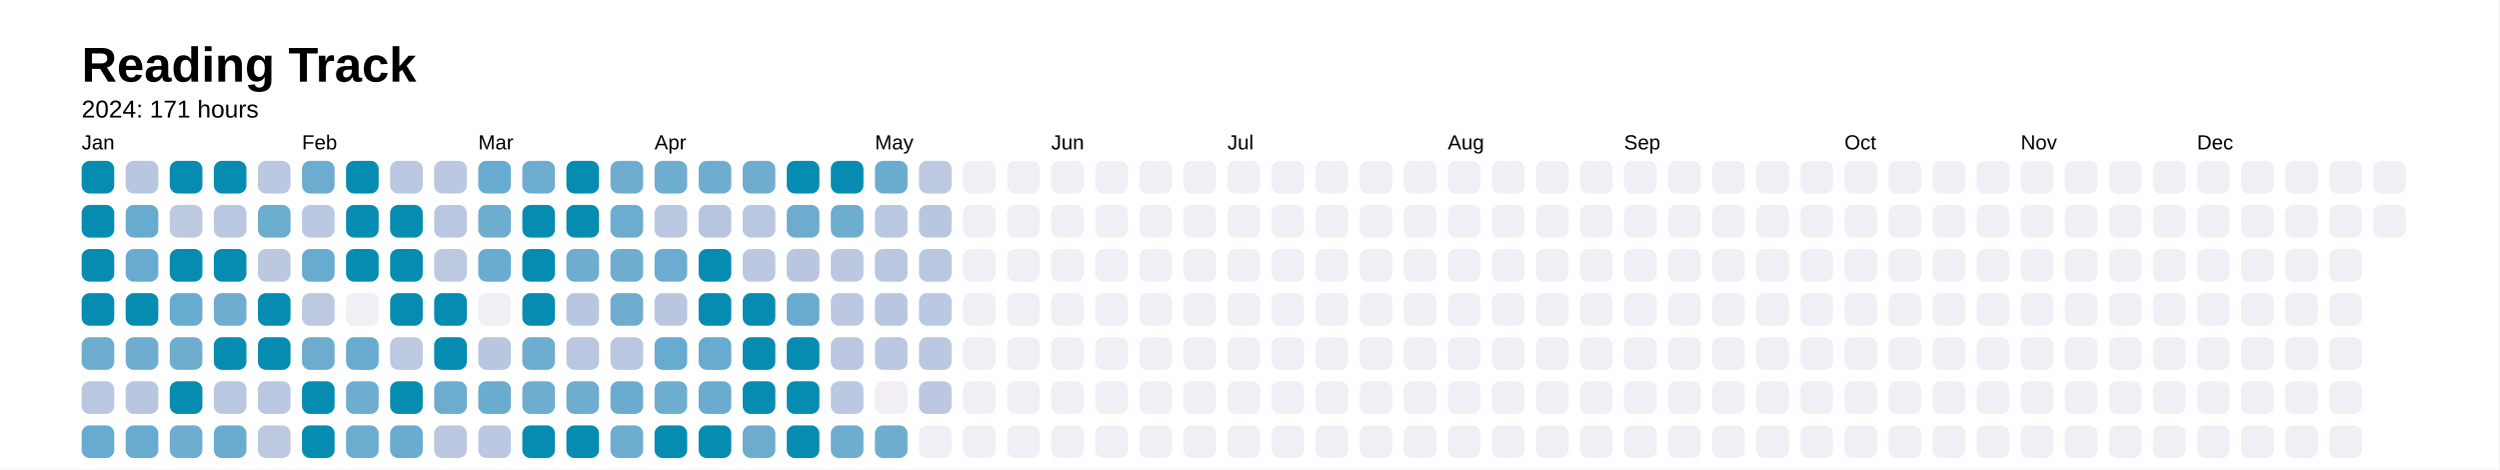
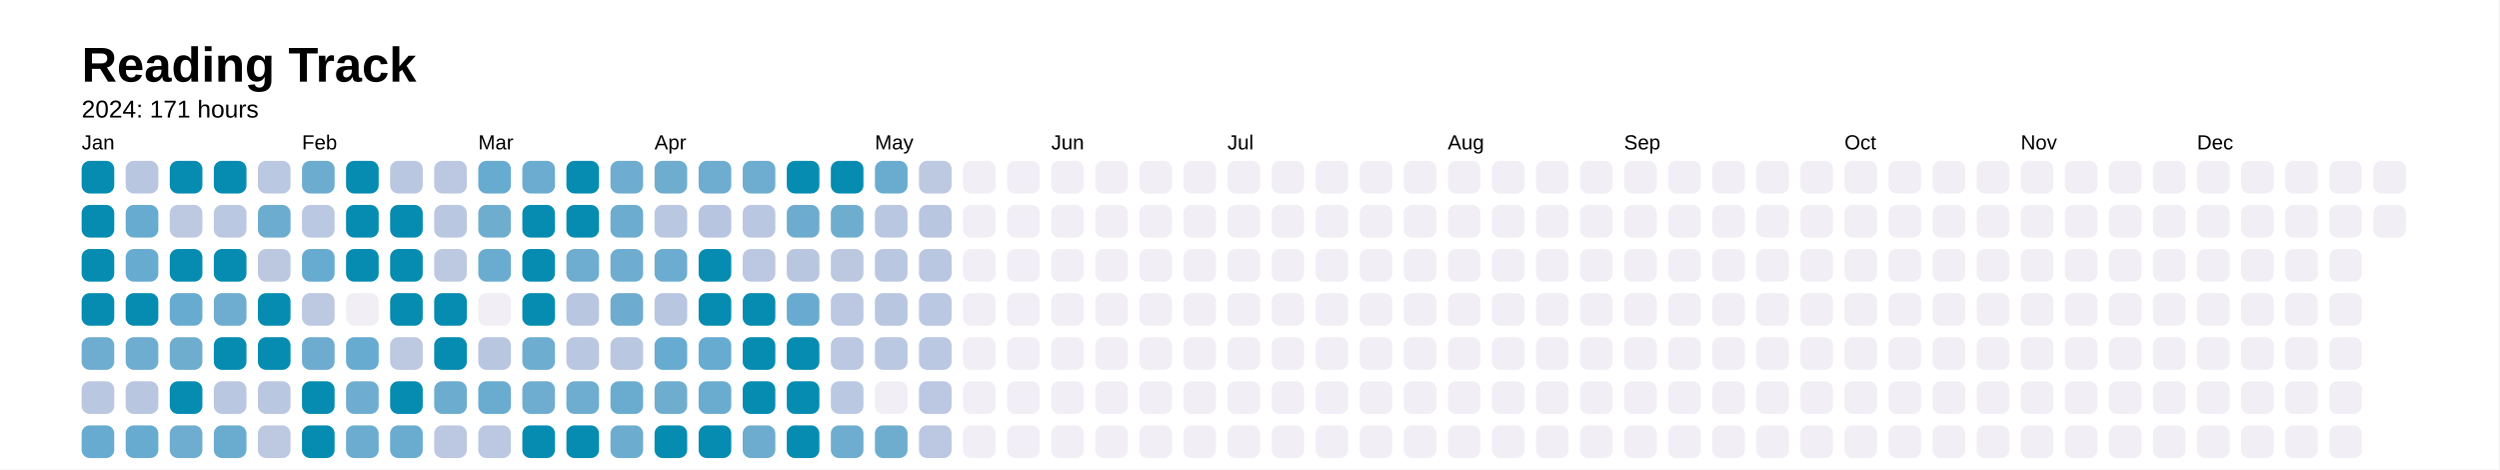
<svg xmlns="http://www.w3.org/2000/svg" baseProfile="full" height="57.5mm" version="1.1" viewBox="0,0,306.2,57.5" width="306.2mm">
  <defs />
  <rect fill="#FFFFFF" height="57.5" width="306.2" x="0" y="0" />
  <text fill="#000000" style="font-size:6px; font-family:Arial; font-weight:bold;" x="10" y="10">Reading Track</text>
  <text fill="#000000" style="font-size:3px; font-family:Arial;" x="10" y="14.4">2024: 171 hours</text>
  <text fill="#000000" style="font-size:2.5px; font-family:Arial" x="10" y="18.3">Jan</text>
  <rect fill="#058cb0" height="4" rx="1" ry="1" width="4" x="10" y="19.7" />
  <rect fill="#058cb0" height="4" rx="1" ry="1" width="4" x="10" y="25.1" />
  <rect fill="#058cb0" height="4" rx="1" ry="1" width="4" x="10" y="30.5" />
  <rect fill="#058cb0" height="4" rx="1" ry="1" width="4" x="10" y="35.9" />
  <rect fill="#6eadcf" height="4" rx="1" ry="1" width="4" x="10" y="41.3" />
  <rect fill="#bac7e0" height="4" rx="1" ry="1" width="4" x="10" y="46.7" />
  <rect fill="#67abd0" height="4" rx="1" ry="1" width="4" x="10" y="52.1" />
  <rect fill="#b8c6e0" height="4" rx="1" ry="1" width="4" x="15.4" y="19.7" />
  <rect fill="#68abd0" height="4" rx="1" ry="1" width="4" x="15.4" y="25.1" />
  <rect fill="#67abd0" height="4" rx="1" ry="1" width="4" x="15.4" y="30.5" />
  <rect fill="#058cb0" height="4" rx="1" ry="1" width="4" x="15.4" y="35.9" />
  <rect fill="#6eadcf" height="4" rx="1" ry="1" width="4" x="15.4" y="41.3" />
  <rect fill="#b9c6e0" height="4" rx="1" ry="1" width="4" x="15.4" y="46.7" />
  <rect fill="#67abd0" height="4" rx="1" ry="1" width="4" x="15.4" y="52.1" />
  <rect fill="#058cb0" height="4" rx="1" ry="1" width="4" x="20.8" y="19.7" />
  <rect fill="#bcc9e1" height="4" rx="1" ry="1" width="4" x="20.8" y="25.1" />
  <rect fill="#058cb0" height="4" rx="1" ry="1" width="4" x="20.8" y="30.5" />
  <rect fill="#68abd0" height="4" rx="1" ry="1" width="4" x="20.8" y="35.9" />
  <rect fill="#6fadcf" height="4" rx="1" ry="1" width="4" x="20.8" y="41.3" />
  <rect fill="#058cb0" height="4" rx="1" ry="1" width="4" x="20.8" y="46.7" />
  <rect fill="#6eadcf" height="4" rx="1" ry="1" width="4" x="20.8" y="52.1" />
  <rect fill="#058cb0" height="4" rx="1" ry="1" width="4" x="26.2" y="19.7" />
  <rect fill="#bbc8e1" height="4" rx="1" ry="1" width="4" x="26.2" y="25.1" />
  <rect fill="#058cb0" height="4" rx="1" ry="1" width="4" x="26.2" y="30.5" />
  <rect fill="#6eadcf" height="4" rx="1" ry="1" width="4" x="26.2" y="35.9" />
  <rect fill="#058cb0" height="4" rx="1" ry="1" width="4" x="26.2" y="41.3" />
  <rect fill="#b9c7e0" height="4" rx="1" ry="1" width="4" x="26.2" y="46.7" />
  <rect fill="#6aacd0" height="4" rx="1" ry="1" width="4" x="26.2" y="52.1" />
  <rect fill="#bbc8e1" height="4" rx="1" ry="1" width="4" x="31.6" y="19.7" />
  <rect fill="#6caccf" height="4" rx="1" ry="1" width="4" x="31.6" y="25.1" />
  <rect fill="#bbc8e0" height="4" rx="1" ry="1" width="4" x="31.6" y="30.5" />
  <rect fill="#058cb0" height="4" rx="1" ry="1" width="4" x="31.6" y="35.9" />
  <rect fill="#058cb0" height="4" rx="1" ry="1" width="4" x="31.6" y="41.3" />
  <rect fill="#bac7e0" height="4" rx="1" ry="1" width="4" x="31.6" y="46.7" />
  <rect fill="#bcc9e1" height="4" rx="1" ry="1" width="4" x="31.6" y="52.1" />
  <text fill="#000000" style="font-size:2.5px; font-family:Arial" x="37.0" y="18.3">Feb</text>
  <rect fill="#6caccf" height="4" rx="1" ry="1" width="4" x="37.0" y="19.7" />
  <rect fill="#bbc8e1" height="4" rx="1" ry="1" width="4" x="37.0" y="25.1" />
  <rect fill="#68abd0" height="4" rx="1" ry="1" width="4" x="37.0" y="30.5" />
  <rect fill="#bdc9e1" height="4" rx="1" ry="1" width="4" x="37.0" y="35.9" />
  <rect fill="#6daccf" height="4" rx="1" ry="1" width="4" x="37.0" y="41.3" />
  <rect fill="#058cb0" height="4" rx="1" ry="1" width="4" x="37.0" y="46.7" />
  <rect fill="#058cb0" height="4" rx="1" ry="1" width="4" x="37.0" y="52.1" />
  <rect fill="#058cb0" height="4" rx="1" ry="1" width="4" x="42.4" y="19.7" />
  <rect fill="#058cb0" height="4" rx="1" ry="1" width="4" x="42.4" y="25.1" />
  <rect fill="#058cb0" height="4" rx="1" ry="1" width="4" x="42.4" y="30.5" />
  <rect fill="#f1eef6" height="4" rx="1" ry="1" width="4" x="42.4" y="35.9" />
  <rect fill="#67abd0" height="4" rx="1" ry="1" width="4" x="42.4" y="41.3" />
  <rect fill="#6eadcf" height="4" rx="1" ry="1" width="4" x="42.4" y="46.7" />
  <rect fill="#6baccf" height="4" rx="1" ry="1" width="4" x="42.4" y="52.1" />
  <rect fill="#bac7e0" height="4" rx="1" ry="1" width="4" x="47.8" y="19.7" />
  <rect fill="#058cb0" height="4" rx="1" ry="1" width="4" x="47.8" y="25.1" />
  <rect fill="#058cb0" height="4" rx="1" ry="1" width="4" x="47.8" y="30.5" />
  <rect fill="#058cb0" height="4" rx="1" ry="1" width="4" x="47.8" y="35.9" />
  <rect fill="#bdc9e1" height="4" rx="1" ry="1" width="4" x="47.8" y="41.3" />
  <rect fill="#058cb0" height="4" rx="1" ry="1" width="4" x="47.8" y="46.7" />
  <rect fill="#6aacd0" height="4" rx="1" ry="1" width="4" x="47.8" y="52.1" />
  <rect fill="#bcc8e1" height="4" rx="1" ry="1" width="4" x="53.2" y="19.7" />
  <rect fill="#bac7e0" height="4" rx="1" ry="1" width="4" x="53.2" y="25.1" />
  <rect fill="#bdc9e1" height="4" rx="1" ry="1" width="4" x="53.2" y="30.5" />
  <rect fill="#058cb0" height="4" rx="1" ry="1" width="4" x="53.2" y="35.9" />
  <rect fill="#058cb0" height="4" rx="1" ry="1" width="4" x="53.2" y="41.3" />
  <rect fill="#6caccf" height="4" rx="1" ry="1" width="4" x="53.2" y="46.7" />
  <rect fill="#bcc8e1" height="4" rx="1" ry="1" width="4" x="53.2" y="52.1" />
  <text fill="#000000" style="font-size:2.5px; font-family:Arial" x="58.6" y="18.3">Mar</text>
  <rect fill="#68abd0" height="4" rx="1" ry="1" width="4" x="58.6" y="19.7" />
  <rect fill="#6fadcf" height="4" rx="1" ry="1" width="4" x="58.6" y="25.1" />
  <rect fill="#69acd0" height="4" rx="1" ry="1" width="4" x="58.6" y="30.5" />
  <rect fill="#f1eef6" height="4" rx="1" ry="1" width="4" x="58.6" y="35.9" />
  <rect fill="#b9c6e0" height="4" rx="1" ry="1" width="4" x="58.6" y="41.3" />
  <rect fill="#69acd0" height="4" rx="1" ry="1" width="4" x="58.6" y="46.7" />
  <rect fill="#bcc8e1" height="4" rx="1" ry="1" width="4" x="58.6" y="52.1" />
  <rect fill="#6bacd0" height="4" rx="1" ry="1" width="4" x="64" y="19.7" />
  <rect fill="#058cb0" height="4" rx="1" ry="1" width="4" x="64" y="25.1" />
  <rect fill="#058cb0" height="4" rx="1" ry="1" width="4" x="64" y="30.5" />
  <rect fill="#058cb0" height="4" rx="1" ry="1" width="4" x="64" y="35.9" />
  <rect fill="#6dadcf" height="4" rx="1" ry="1" width="4" x="64" y="41.3" />
  <rect fill="#6eadcf" height="4" rx="1" ry="1" width="4" x="64" y="46.7" />
  <rect fill="#058cb0" height="4" rx="1" ry="1" width="4" x="64" y="52.1" />
  <rect fill="#058cb0" height="4" rx="1" ry="1" width="4" x="69.4" y="19.7" />
  <rect fill="#058cb0" height="4" rx="1" ry="1" width="4" x="69.4" y="25.1" />
  <rect fill="#6eadcf" height="4" rx="1" ry="1" width="4" x="69.4" y="30.5" />
  <rect fill="#b9c6e0" height="4" rx="1" ry="1" width="4" x="69.4" y="35.9" />
  <rect fill="#bac7e0" height="4" rx="1" ry="1" width="4" x="69.4" y="41.3" />
  <rect fill="#6eadcf" height="4" rx="1" ry="1" width="4" x="69.4" y="46.7" />
  <rect fill="#058cb0" height="4" rx="1" ry="1" width="4" x="69.4" y="52.1" />
  <rect fill="#6eadcf" height="4" rx="1" ry="1" width="4" x="74.8" y="19.7" />
  <rect fill="#6baccf" height="4" rx="1" ry="1" width="4" x="74.8" y="25.1" />
  <rect fill="#6eadcf" height="4" rx="1" ry="1" width="4" x="74.8" y="30.5" />
  <rect fill="#6daccf" height="4" rx="1" ry="1" width="4" x="74.8" y="35.9" />
  <rect fill="#bac7e0" height="4" rx="1" ry="1" width="4" x="74.8" y="41.3" />
  <rect fill="#69acd0" height="4" rx="1" ry="1" width="4" x="74.8" y="46.7" />
  <rect fill="#6caccf" height="4" rx="1" ry="1" width="4" x="74.8" y="52.1" />
  <text fill="#000000" style="font-size:2.5px; font-family:Arial" x="80.2" y="18.3">Apr</text>
  <rect fill="#6fadcf" height="4" rx="1" ry="1" width="4" x="80.2" y="19.7" />
  <rect fill="#bac7e0" height="4" rx="1" ry="1" width="4" x="80.2" y="25.1" />
  <rect fill="#6bacd0" height="4" rx="1" ry="1" width="4" x="80.2" y="30.5" />
  <rect fill="#b8c6e0" height="4" rx="1" ry="1" width="4" x="80.2" y="35.9" />
  <rect fill="#67abd0" height="4" rx="1" ry="1" width="4" x="80.2" y="41.3" />
  <rect fill="#6fadcf" height="4" rx="1" ry="1" width="4" x="80.2" y="46.7" />
  <rect fill="#058cb0" height="4" rx="1" ry="1" width="4" x="80.2" y="52.1" />
  <rect fill="#6eadcf" height="4" rx="1" ry="1" width="4" x="85.6" y="19.7" />
  <rect fill="#b7c5e0" height="4" rx="1" ry="1" width="4" x="85.6" y="25.1" />
  <rect fill="#058cb0" height="4" rx="1" ry="1" width="4" x="85.6" y="30.5" />
  <rect fill="#058cb0" height="4" rx="1" ry="1" width="4" x="85.6" y="35.9" />
  <rect fill="#67abd0" height="4" rx="1" ry="1" width="4" x="85.6" y="41.3" />
  <rect fill="#6aacd0" height="4" rx="1" ry="1" width="4" x="85.6" y="46.7" />
  <rect fill="#058cb0" height="4" rx="1" ry="1" width="4" x="85.6" y="52.1" />
  <rect fill="#6eadcf" height="4" rx="1" ry="1" width="4" x="91" y="19.7" />
  <rect fill="#bac7e0" height="4" rx="1" ry="1" width="4" x="91" y="25.1" />
  <rect fill="#bcc8e1" height="4" rx="1" ry="1" width="4" x="91" y="30.5" />
  <rect fill="#058cb0" height="4" rx="1" ry="1" width="4" x="91" y="35.9" />
  <rect fill="#058cb0" height="4" rx="1" ry="1" width="4" x="91" y="41.3" />
  <rect fill="#058cb0" height="4" rx="1" ry="1" width="4" x="91" y="46.7" />
  <rect fill="#6daccf" height="4" rx="1" ry="1" width="4" x="91" y="52.1" />
  <rect fill="#058cb0" height="4" rx="1" ry="1" width="4" x="96.4" y="19.7" />
  <rect fill="#6daccf" height="4" rx="1" ry="1" width="4" x="96.4" y="25.1" />
  <rect fill="#b9c6e0" height="4" rx="1" ry="1" width="4" x="96.4" y="30.5" />
  <rect fill="#69abd0" height="4" rx="1" ry="1" width="4" x="96.4" y="35.9" />
  <rect fill="#058cb0" height="4" rx="1" ry="1" width="4" x="96.4" y="41.3" />
  <rect fill="#058cb0" height="4" rx="1" ry="1" width="4" x="96.4" y="46.7" />
  <rect fill="#058cb0" height="4" rx="1" ry="1" width="4" x="96.4" y="52.1" />
  <rect fill="#058cb0" height="4" rx="1" ry="1" width="4" x="101.8" y="19.7" />
  <rect fill="#6fadcf" height="4" rx="1" ry="1" width="4" x="101.8" y="25.1" />
  <rect fill="#bbc8e0" height="4" rx="1" ry="1" width="4" x="101.8" y="30.5" />
  <rect fill="#bcc8e1" height="4" rx="1" ry="1" width="4" x="101.8" y="35.9" />
  <rect fill="#bcc8e1" height="4" rx="1" ry="1" width="4" x="101.8" y="41.3" />
  <rect fill="#bbc8e1" height="4" rx="1" ry="1" width="4" x="101.8" y="46.7" />
  <rect fill="#6eadcf" height="4" rx="1" ry="1" width="4" x="101.8" y="52.1" />
  <text fill="#000000" style="font-size:2.5px; font-family:Arial" x="107.2" y="18.3">May</text>
  <rect fill="#6aacd0" height="4" rx="1" ry="1" width="4" x="107.2" y="19.7" />
  <rect fill="#bac7e0" height="4" rx="1" ry="1" width="4" x="107.2" y="25.1" />
  <rect fill="#bac7e0" height="4" rx="1" ry="1" width="4" x="107.2" y="30.5" />
  <rect fill="#b8c6e0" height="4" rx="1" ry="1" width="4" x="107.2" y="35.9" />
  <rect fill="#bbc8e1" height="4" rx="1" ry="1" width="4" x="107.2" y="41.3" />
  <rect fill="#f1eef6" height="4" rx="1" ry="1" width="4" x="107.2" y="46.7" />
  <rect fill="#6fadcf" height="4" rx="1" ry="1" width="4" x="107.2" y="52.1" />
  <rect fill="#bdc9e1" height="4" rx="1" ry="1" width="4" x="112.6" y="19.7" />
  <rect fill="#b8c6e0" height="4" rx="1" ry="1" width="4" x="112.6" y="25.1" />
  <rect fill="#bac7e0" height="4" rx="1" ry="1" width="4" x="112.6" y="30.5" />
  <rect fill="#bbc8e1" height="4" rx="1" ry="1" width="4" x="112.6" y="35.9" />
  <rect fill="#bbc8e1" height="4" rx="1" ry="1" width="4" x="112.6" y="41.3" />
  <rect fill="#bcc8e1" height="4" rx="1" ry="1" width="4" x="112.6" y="46.7" />
-   <rect fill="#f1eef6" height="4" rx="1" ry="1" width="4" x="112.6" y="52.1" />
+   <rect fill="#bcc8e1" height="4" rx="1" ry="1" width="4" x="112.6" y="52.1" />
  <rect fill="#f1eef6" height="4" rx="1" ry="1" width="4" x="118" y="19.7" />
  <rect fill="#f1eef6" height="4" rx="1" ry="1" width="4" x="118" y="25.1" />
  <rect fill="#f1eef6" height="4" rx="1" ry="1" width="4" x="118" y="30.5" />
  <rect fill="#f1eef6" height="4" rx="1" ry="1" width="4" x="118" y="35.9" />
  <rect fill="#f1eef6" height="4" rx="1" ry="1" width="4" x="118" y="41.3" />
  <rect fill="#f1eef6" height="4" rx="1" ry="1" width="4" x="118" y="46.7" />
  <rect fill="#f1eef6" height="4" rx="1" ry="1" width="4" x="118" y="52.1" />
  <rect fill="#f1eef6" height="4" rx="1" ry="1" width="4" x="123.4" y="19.7" />
  <rect fill="#f1eef6" height="4" rx="1" ry="1" width="4" x="123.4" y="25.1" />
  <rect fill="#f1eef6" height="4" rx="1" ry="1" width="4" x="123.4" y="30.5" />
  <rect fill="#f1eef6" height="4" rx="1" ry="1" width="4" x="123.4" y="35.9" />
  <rect fill="#f1eef6" height="4" rx="1" ry="1" width="4" x="123.4" y="41.3" />
  <rect fill="#f1eef6" height="4" rx="1" ry="1" width="4" x="123.4" y="46.7" />
  <rect fill="#f1eef6" height="4" rx="1" ry="1" width="4" x="123.4" y="52.1" />
  <text fill="#000000" style="font-size:2.5px; font-family:Arial" x="128.8" y="18.3">Jun</text>
  <rect fill="#f1eef6" height="4" rx="1" ry="1" width="4" x="128.8" y="19.7" />
  <rect fill="#f1eef6" height="4" rx="1" ry="1" width="4" x="128.8" y="25.1" />
  <rect fill="#f1eef6" height="4" rx="1" ry="1" width="4" x="128.8" y="30.5" />
  <rect fill="#f1eef6" height="4" rx="1" ry="1" width="4" x="128.8" y="35.9" />
  <rect fill="#f1eef6" height="4" rx="1" ry="1" width="4" x="128.8" y="41.3" />
  <rect fill="#f1eef6" height="4" rx="1" ry="1" width="4" x="128.8" y="46.7" />
  <rect fill="#f1eef6" height="4" rx="1" ry="1" width="4" x="128.8" y="52.1" />
  <rect fill="#f1eef6" height="4" rx="1" ry="1" width="4" x="134.2" y="19.7" />
  <rect fill="#f1eef6" height="4" rx="1" ry="1" width="4" x="134.2" y="25.1" />
  <rect fill="#f1eef6" height="4" rx="1" ry="1" width="4" x="134.2" y="30.5" />
  <rect fill="#f1eef6" height="4" rx="1" ry="1" width="4" x="134.2" y="35.9" />
  <rect fill="#f1eef6" height="4" rx="1" ry="1" width="4" x="134.2" y="41.3" />
  <rect fill="#f1eef6" height="4" rx="1" ry="1" width="4" x="134.2" y="46.7" />
  <rect fill="#f1eef6" height="4" rx="1" ry="1" width="4" x="134.2" y="52.1" />
  <rect fill="#f1eef6" height="4" rx="1" ry="1" width="4" x="139.6" y="19.7" />
  <rect fill="#f1eef6" height="4" rx="1" ry="1" width="4" x="139.6" y="25.1" />
  <rect fill="#f1eef6" height="4" rx="1" ry="1" width="4" x="139.6" y="30.5" />
  <rect fill="#f1eef6" height="4" rx="1" ry="1" width="4" x="139.6" y="35.9" />
  <rect fill="#f1eef6" height="4" rx="1" ry="1" width="4" x="139.6" y="41.3" />
  <rect fill="#f1eef6" height="4" rx="1" ry="1" width="4" x="139.6" y="46.7" />
  <rect fill="#f1eef6" height="4" rx="1" ry="1" width="4" x="139.6" y="52.1" />
  <rect fill="#f1eef6" height="4" rx="1" ry="1" width="4" x="145" y="19.7" />
  <rect fill="#f1eef6" height="4" rx="1" ry="1" width="4" x="145" y="25.1" />
  <rect fill="#f1eef6" height="4" rx="1" ry="1" width="4" x="145" y="30.5" />
  <rect fill="#f1eef6" height="4" rx="1" ry="1" width="4" x="145" y="35.9" />
  <rect fill="#f1eef6" height="4" rx="1" ry="1" width="4" x="145" y="41.3" />
  <rect fill="#f1eef6" height="4" rx="1" ry="1" width="4" x="145" y="46.7" />
  <rect fill="#f1eef6" height="4" rx="1" ry="1" width="4" x="145" y="52.1" />
  <text fill="#000000" style="font-size:2.5px; font-family:Arial" x="150.4" y="18.3">Jul</text>
  <rect fill="#f1eef6" height="4" rx="1" ry="1" width="4" x="150.4" y="19.7" />
  <rect fill="#f1eef6" height="4" rx="1" ry="1" width="4" x="150.4" y="25.1" />
  <rect fill="#f1eef6" height="4" rx="1" ry="1" width="4" x="150.4" y="30.5" />
  <rect fill="#f1eef6" height="4" rx="1" ry="1" width="4" x="150.4" y="35.9" />
  <rect fill="#f1eef6" height="4" rx="1" ry="1" width="4" x="150.4" y="41.3" />
  <rect fill="#f1eef6" height="4" rx="1" ry="1" width="4" x="150.4" y="46.7" />
  <rect fill="#f1eef6" height="4" rx="1" ry="1" width="4" x="150.4" y="52.1" />
  <rect fill="#f1eef6" height="4" rx="1" ry="1" width="4" x="155.8" y="19.7" />
  <rect fill="#f1eef6" height="4" rx="1" ry="1" width="4" x="155.8" y="25.1" />
  <rect fill="#f1eef6" height="4" rx="1" ry="1" width="4" x="155.8" y="30.5" />
  <rect fill="#f1eef6" height="4" rx="1" ry="1" width="4" x="155.8" y="35.9" />
  <rect fill="#f1eef6" height="4" rx="1" ry="1" width="4" x="155.8" y="41.3" />
  <rect fill="#f1eef6" height="4" rx="1" ry="1" width="4" x="155.8" y="46.7" />
  <rect fill="#f1eef6" height="4" rx="1" ry="1" width="4" x="155.8" y="52.1" />
  <rect fill="#f1eef6" height="4" rx="1" ry="1" width="4" x="161.2" y="19.7" />
  <rect fill="#f1eef6" height="4" rx="1" ry="1" width="4" x="161.2" y="25.1" />
  <rect fill="#f1eef6" height="4" rx="1" ry="1" width="4" x="161.2" y="30.5" />
  <rect fill="#f1eef6" height="4" rx="1" ry="1" width="4" x="161.2" y="35.9" />
  <rect fill="#f1eef6" height="4" rx="1" ry="1" width="4" x="161.2" y="41.3" />
  <rect fill="#f1eef6" height="4" rx="1" ry="1" width="4" x="161.2" y="46.7" />
  <rect fill="#f1eef6" height="4" rx="1" ry="1" width="4" x="161.2" y="52.1" />
  <rect fill="#f1eef6" height="4" rx="1" ry="1" width="4" x="166.6" y="19.7" />
  <rect fill="#f1eef6" height="4" rx="1" ry="1" width="4" x="166.6" y="25.1" />
  <rect fill="#f1eef6" height="4" rx="1" ry="1" width="4" x="166.6" y="30.5" />
  <rect fill="#f1eef6" height="4" rx="1" ry="1" width="4" x="166.6" y="35.9" />
  <rect fill="#f1eef6" height="4" rx="1" ry="1" width="4" x="166.6" y="41.3" />
  <rect fill="#f1eef6" height="4" rx="1" ry="1" width="4" x="166.6" y="46.7" />
  <rect fill="#f1eef6" height="4" rx="1" ry="1" width="4" x="166.6" y="52.1" />
  <rect fill="#f1eef6" height="4" rx="1" ry="1" width="4" x="172" y="19.7" />
  <rect fill="#f1eef6" height="4" rx="1" ry="1" width="4" x="172" y="25.1" />
  <rect fill="#f1eef6" height="4" rx="1" ry="1" width="4" x="172" y="30.5" />
  <rect fill="#f1eef6" height="4" rx="1" ry="1" width="4" x="172" y="35.9" />
  <rect fill="#f1eef6" height="4" rx="1" ry="1" width="4" x="172" y="41.3" />
  <rect fill="#f1eef6" height="4" rx="1" ry="1" width="4" x="172" y="46.7" />
  <rect fill="#f1eef6" height="4" rx="1" ry="1" width="4" x="172" y="52.1" />
  <text fill="#000000" style="font-size:2.5px; font-family:Arial" x="177.4" y="18.3">Aug</text>
  <rect fill="#f1eef6" height="4" rx="1" ry="1" width="4" x="177.4" y="19.7" />
  <rect fill="#f1eef6" height="4" rx="1" ry="1" width="4" x="177.4" y="25.1" />
  <rect fill="#f1eef6" height="4" rx="1" ry="1" width="4" x="177.4" y="30.5" />
  <rect fill="#f1eef6" height="4" rx="1" ry="1" width="4" x="177.4" y="35.9" />
  <rect fill="#f1eef6" height="4" rx="1" ry="1" width="4" x="177.4" y="41.3" />
  <rect fill="#f1eef6" height="4" rx="1" ry="1" width="4" x="177.4" y="46.7" />
  <rect fill="#f1eef6" height="4" rx="1" ry="1" width="4" x="177.4" y="52.1" />
  <rect fill="#f1eef6" height="4" rx="1" ry="1" width="4" x="182.8" y="19.7" />
  <rect fill="#f1eef6" height="4" rx="1" ry="1" width="4" x="182.8" y="25.1" />
  <rect fill="#f1eef6" height="4" rx="1" ry="1" width="4" x="182.8" y="30.5" />
  <rect fill="#f1eef6" height="4" rx="1" ry="1" width="4" x="182.8" y="35.9" />
  <rect fill="#f1eef6" height="4" rx="1" ry="1" width="4" x="182.8" y="41.3" />
  <rect fill="#f1eef6" height="4" rx="1" ry="1" width="4" x="182.8" y="46.7" />
  <rect fill="#f1eef6" height="4" rx="1" ry="1" width="4" x="182.8" y="52.1" />
  <rect fill="#f1eef6" height="4" rx="1" ry="1" width="4" x="188.2" y="19.7" />
  <rect fill="#f1eef6" height="4" rx="1" ry="1" width="4" x="188.2" y="25.1" />
  <rect fill="#f1eef6" height="4" rx="1" ry="1" width="4" x="188.2" y="30.5" />
  <rect fill="#f1eef6" height="4" rx="1" ry="1" width="4" x="188.2" y="35.9" />
  <rect fill="#f1eef6" height="4" rx="1" ry="1" width="4" x="188.2" y="41.3" />
  <rect fill="#f1eef6" height="4" rx="1" ry="1" width="4" x="188.2" y="46.7" />
  <rect fill="#f1eef6" height="4" rx="1" ry="1" width="4" x="188.2" y="52.1" />
  <rect fill="#f1eef6" height="4" rx="1" ry="1" width="4" x="193.6" y="19.7" />
  <rect fill="#f1eef6" height="4" rx="1" ry="1" width="4" x="193.6" y="25.1" />
  <rect fill="#f1eef6" height="4" rx="1" ry="1" width="4" x="193.6" y="30.5" />
  <rect fill="#f1eef6" height="4" rx="1" ry="1" width="4" x="193.6" y="35.9" />
  <rect fill="#f1eef6" height="4" rx="1" ry="1" width="4" x="193.6" y="41.3" />
  <rect fill="#f1eef6" height="4" rx="1" ry="1" width="4" x="193.6" y="46.7" />
  <rect fill="#f1eef6" height="4" rx="1" ry="1" width="4" x="193.6" y="52.1" />
  <text fill="#000000" style="font-size:2.5px; font-family:Arial" x="199" y="18.3">Sep</text>
  <rect fill="#f1eef6" height="4" rx="1" ry="1" width="4" x="199" y="19.7" />
  <rect fill="#f1eef6" height="4" rx="1" ry="1" width="4" x="199" y="25.1" />
  <rect fill="#f1eef6" height="4" rx="1" ry="1" width="4" x="199" y="30.5" />
  <rect fill="#f1eef6" height="4" rx="1" ry="1" width="4" x="199" y="35.9" />
  <rect fill="#f1eef6" height="4" rx="1" ry="1" width="4" x="199" y="41.3" />
  <rect fill="#f1eef6" height="4" rx="1" ry="1" width="4" x="199" y="46.7" />
  <rect fill="#f1eef6" height="4" rx="1" ry="1" width="4" x="199" y="52.1" />
  <rect fill="#f1eef6" height="4" rx="1" ry="1" width="4" x="204.4" y="19.7" />
  <rect fill="#f1eef6" height="4" rx="1" ry="1" width="4" x="204.4" y="25.1" />
  <rect fill="#f1eef6" height="4" rx="1" ry="1" width="4" x="204.4" y="30.5" />
  <rect fill="#f1eef6" height="4" rx="1" ry="1" width="4" x="204.4" y="35.9" />
  <rect fill="#f1eef6" height="4" rx="1" ry="1" width="4" x="204.4" y="41.3" />
  <rect fill="#f1eef6" height="4" rx="1" ry="1" width="4" x="204.4" y="46.7" />
  <rect fill="#f1eef6" height="4" rx="1" ry="1" width="4" x="204.4" y="52.1" />
  <rect fill="#f1eef6" height="4" rx="1" ry="1" width="4" x="209.8" y="19.7" />
  <rect fill="#f1eef6" height="4" rx="1" ry="1" width="4" x="209.8" y="25.1" />
  <rect fill="#f1eef6" height="4" rx="1" ry="1" width="4" x="209.8" y="30.5" />
  <rect fill="#f1eef6" height="4" rx="1" ry="1" width="4" x="209.8" y="35.9" />
  <rect fill="#f1eef6" height="4" rx="1" ry="1" width="4" x="209.8" y="41.3" />
  <rect fill="#f1eef6" height="4" rx="1" ry="1" width="4" x="209.8" y="46.7" />
  <rect fill="#f1eef6" height="4" rx="1" ry="1" width="4" x="209.8" y="52.1" />
  <rect fill="#f1eef6" height="4" rx="1" ry="1" width="4" x="215.2" y="19.7" />
  <rect fill="#f1eef6" height="4" rx="1" ry="1" width="4" x="215.2" y="25.1" />
  <rect fill="#f1eef6" height="4" rx="1" ry="1" width="4" x="215.2" y="30.5" />
  <rect fill="#f1eef6" height="4" rx="1" ry="1" width="4" x="215.2" y="35.9" />
  <rect fill="#f1eef6" height="4" rx="1" ry="1" width="4" x="215.2" y="41.3" />
  <rect fill="#f1eef6" height="4" rx="1" ry="1" width="4" x="215.2" y="46.7" />
  <rect fill="#f1eef6" height="4" rx="1" ry="1" width="4" x="215.2" y="52.1" />
  <rect fill="#f1eef6" height="4" rx="1" ry="1" width="4" x="220.6" y="19.7" />
  <rect fill="#f1eef6" height="4" rx="1" ry="1" width="4" x="220.6" y="25.1" />
  <rect fill="#f1eef6" height="4" rx="1" ry="1" width="4" x="220.6" y="30.5" />
  <rect fill="#f1eef6" height="4" rx="1" ry="1" width="4" x="220.6" y="35.9" />
  <rect fill="#f1eef6" height="4" rx="1" ry="1" width="4" x="220.6" y="41.3" />
  <rect fill="#f1eef6" height="4" rx="1" ry="1" width="4" x="220.6" y="46.7" />
  <rect fill="#f1eef6" height="4" rx="1" ry="1" width="4" x="220.6" y="52.1" />
  <text fill="#000000" style="font-size:2.5px; font-family:Arial" x="226" y="18.3">Oct</text>
  <rect fill="#f1eef6" height="4" rx="1" ry="1" width="4" x="226" y="19.7" />
  <rect fill="#f1eef6" height="4" rx="1" ry="1" width="4" x="226" y="25.1" />
  <rect fill="#f1eef6" height="4" rx="1" ry="1" width="4" x="226" y="30.5" />
  <rect fill="#f1eef6" height="4" rx="1" ry="1" width="4" x="226" y="35.9" />
  <rect fill="#f1eef6" height="4" rx="1" ry="1" width="4" x="226" y="41.3" />
  <rect fill="#f1eef6" height="4" rx="1" ry="1" width="4" x="226" y="46.7" />
  <rect fill="#f1eef6" height="4" rx="1" ry="1" width="4" x="226" y="52.1" />
  <rect fill="#f1eef6" height="4" rx="1" ry="1" width="4" x="231.4" y="19.7" />
  <rect fill="#f1eef6" height="4" rx="1" ry="1" width="4" x="231.4" y="25.1" />
  <rect fill="#f1eef6" height="4" rx="1" ry="1" width="4" x="231.4" y="30.5" />
  <rect fill="#f1eef6" height="4" rx="1" ry="1" width="4" x="231.4" y="35.9" />
  <rect fill="#f1eef6" height="4" rx="1" ry="1" width="4" x="231.4" y="41.3" />
  <rect fill="#f1eef6" height="4" rx="1" ry="1" width="4" x="231.4" y="46.7" />
  <rect fill="#f1eef6" height="4" rx="1" ry="1" width="4" x="231.4" y="52.1" />
  <rect fill="#f1eef6" height="4" rx="1" ry="1" width="4" x="236.8" y="19.7" />
  <rect fill="#f1eef6" height="4" rx="1" ry="1" width="4" x="236.8" y="25.1" />
  <rect fill="#f1eef6" height="4" rx="1" ry="1" width="4" x="236.8" y="30.5" />
  <rect fill="#f1eef6" height="4" rx="1" ry="1" width="4" x="236.8" y="35.9" />
  <rect fill="#f1eef6" height="4" rx="1" ry="1" width="4" x="236.8" y="41.3" />
  <rect fill="#f1eef6" height="4" rx="1" ry="1" width="4" x="236.8" y="46.7" />
  <rect fill="#f1eef6" height="4" rx="1" ry="1" width="4" x="236.8" y="52.1" />
  <rect fill="#f1eef6" height="4" rx="1" ry="1" width="4" x="242.2" y="19.7" />
  <rect fill="#f1eef6" height="4" rx="1" ry="1" width="4" x="242.2" y="25.1" />
  <rect fill="#f1eef6" height="4" rx="1" ry="1" width="4" x="242.2" y="30.5" />
  <rect fill="#f1eef6" height="4" rx="1" ry="1" width="4" x="242.2" y="35.9" />
  <rect fill="#f1eef6" height="4" rx="1" ry="1" width="4" x="242.2" y="41.3" />
  <rect fill="#f1eef6" height="4" rx="1" ry="1" width="4" x="242.2" y="46.7" />
  <rect fill="#f1eef6" height="4" rx="1" ry="1" width="4" x="242.2" y="52.1" />
  <text fill="#000000" style="font-size:2.5px; font-family:Arial" x="247.6" y="18.3">Nov</text>
  <rect fill="#f1eef6" height="4" rx="1" ry="1" width="4" x="247.6" y="19.7" />
  <rect fill="#f1eef6" height="4" rx="1" ry="1" width="4" x="247.6" y="25.1" />
  <rect fill="#f1eef6" height="4" rx="1" ry="1" width="4" x="247.6" y="30.5" />
  <rect fill="#f1eef6" height="4" rx="1" ry="1" width="4" x="247.6" y="35.9" />
  <rect fill="#f1eef6" height="4" rx="1" ry="1" width="4" x="247.6" y="41.3" />
  <rect fill="#f1eef6" height="4" rx="1" ry="1" width="4" x="247.6" y="46.7" />
  <rect fill="#f1eef6" height="4" rx="1" ry="1" width="4" x="247.6" y="52.1" />
  <rect fill="#f1eef6" height="4" rx="1" ry="1" width="4" x="253" y="19.7" />
  <rect fill="#f1eef6" height="4" rx="1" ry="1" width="4" x="253" y="25.1" />
  <rect fill="#f1eef6" height="4" rx="1" ry="1" width="4" x="253" y="30.5" />
  <rect fill="#f1eef6" height="4" rx="1" ry="1" width="4" x="253" y="35.9" />
  <rect fill="#f1eef6" height="4" rx="1" ry="1" width="4" x="253" y="41.3" />
  <rect fill="#f1eef6" height="4" rx="1" ry="1" width="4" x="253" y="46.7" />
  <rect fill="#f1eef6" height="4" rx="1" ry="1" width="4" x="253" y="52.1" />
  <rect fill="#f1eef6" height="4" rx="1" ry="1" width="4" x="258.4" y="19.7" />
  <rect fill="#f1eef6" height="4" rx="1" ry="1" width="4" x="258.4" y="25.1" />
  <rect fill="#f1eef6" height="4" rx="1" ry="1" width="4" x="258.4" y="30.5" />
  <rect fill="#f1eef6" height="4" rx="1" ry="1" width="4" x="258.4" y="35.9" />
  <rect fill="#f1eef6" height="4" rx="1" ry="1" width="4" x="258.4" y="41.3" />
  <rect fill="#f1eef6" height="4" rx="1" ry="1" width="4" x="258.4" y="46.7" />
  <rect fill="#f1eef6" height="4" rx="1" ry="1" width="4" x="258.4" y="52.1" />
  <rect fill="#f1eef6" height="4" rx="1" ry="1" width="4" x="263.8" y="19.7" />
  <rect fill="#f1eef6" height="4" rx="1" ry="1" width="4" x="263.8" y="25.1" />
  <rect fill="#f1eef6" height="4" rx="1" ry="1" width="4" x="263.8" y="30.5" />
  <rect fill="#f1eef6" height="4" rx="1" ry="1" width="4" x="263.8" y="35.9" />
  <rect fill="#f1eef6" height="4" rx="1" ry="1" width="4" x="263.8" y="41.3" />
  <rect fill="#f1eef6" height="4" rx="1" ry="1" width="4" x="263.8" y="46.7" />
  <rect fill="#f1eef6" height="4" rx="1" ry="1" width="4" x="263.8" y="52.1" />
  <text fill="#000000" style="font-size:2.5px; font-family:Arial" x="269.2" y="18.3">Dec</text>
  <rect fill="#f1eef6" height="4" rx="1" ry="1" width="4" x="269.2" y="19.7" />
  <rect fill="#f1eef6" height="4" rx="1" ry="1" width="4" x="269.2" y="25.1" />
  <rect fill="#f1eef6" height="4" rx="1" ry="1" width="4" x="269.2" y="30.5" />
  <rect fill="#f1eef6" height="4" rx="1" ry="1" width="4" x="269.2" y="35.9" />
  <rect fill="#f1eef6" height="4" rx="1" ry="1" width="4" x="269.2" y="41.3" />
  <rect fill="#f1eef6" height="4" rx="1" ry="1" width="4" x="269.2" y="46.7" />
  <rect fill="#f1eef6" height="4" rx="1" ry="1" width="4" x="269.2" y="52.1" />
  <rect fill="#f1eef6" height="4" rx="1" ry="1" width="4" x="274.6" y="19.7" />
  <rect fill="#f1eef6" height="4" rx="1" ry="1" width="4" x="274.6" y="25.1" />
  <rect fill="#f1eef6" height="4" rx="1" ry="1" width="4" x="274.6" y="30.5" />
  <rect fill="#f1eef6" height="4" rx="1" ry="1" width="4" x="274.6" y="35.9" />
  <rect fill="#f1eef6" height="4" rx="1" ry="1" width="4" x="274.6" y="41.3" />
  <rect fill="#f1eef6" height="4" rx="1" ry="1" width="4" x="274.6" y="46.7" />
  <rect fill="#f1eef6" height="4" rx="1" ry="1" width="4" x="274.6" y="52.1" />
  <rect fill="#f1eef6" height="4" rx="1" ry="1" width="4" x="280" y="19.7" />
  <rect fill="#f1eef6" height="4" rx="1" ry="1" width="4" x="280" y="25.1" />
  <rect fill="#f1eef6" height="4" rx="1" ry="1" width="4" x="280" y="30.5" />
  <rect fill="#f1eef6" height="4" rx="1" ry="1" width="4" x="280" y="35.9" />
  <rect fill="#f1eef6" height="4" rx="1" ry="1" width="4" x="280" y="41.3" />
  <rect fill="#f1eef6" height="4" rx="1" ry="1" width="4" x="280" y="46.7" />
  <rect fill="#f1eef6" height="4" rx="1" ry="1" width="4" x="280" y="52.1" />
  <rect fill="#f1eef6" height="4" rx="1" ry="1" width="4" x="285.4" y="19.7" />
  <rect fill="#f1eef6" height="4" rx="1" ry="1" width="4" x="285.4" y="25.1" />
  <rect fill="#f1eef6" height="4" rx="1" ry="1" width="4" x="285.4" y="30.5" />
  <rect fill="#f1eef6" height="4" rx="1" ry="1" width="4" x="285.4" y="35.9" />
  <rect fill="#f1eef6" height="4" rx="1" ry="1" width="4" x="285.4" y="41.3" />
  <rect fill="#f1eef6" height="4" rx="1" ry="1" width="4" x="285.4" y="46.7" />
  <rect fill="#f1eef6" height="4" rx="1" ry="1" width="4" x="285.4" y="52.1" />
  <rect fill="#f1eef6" height="4" rx="1" ry="1" width="4" x="290.8" y="19.7" />
  <rect fill="#f1eef6" height="4" rx="1" ry="1" width="4" x="290.8" y="25.1" />
</svg>
